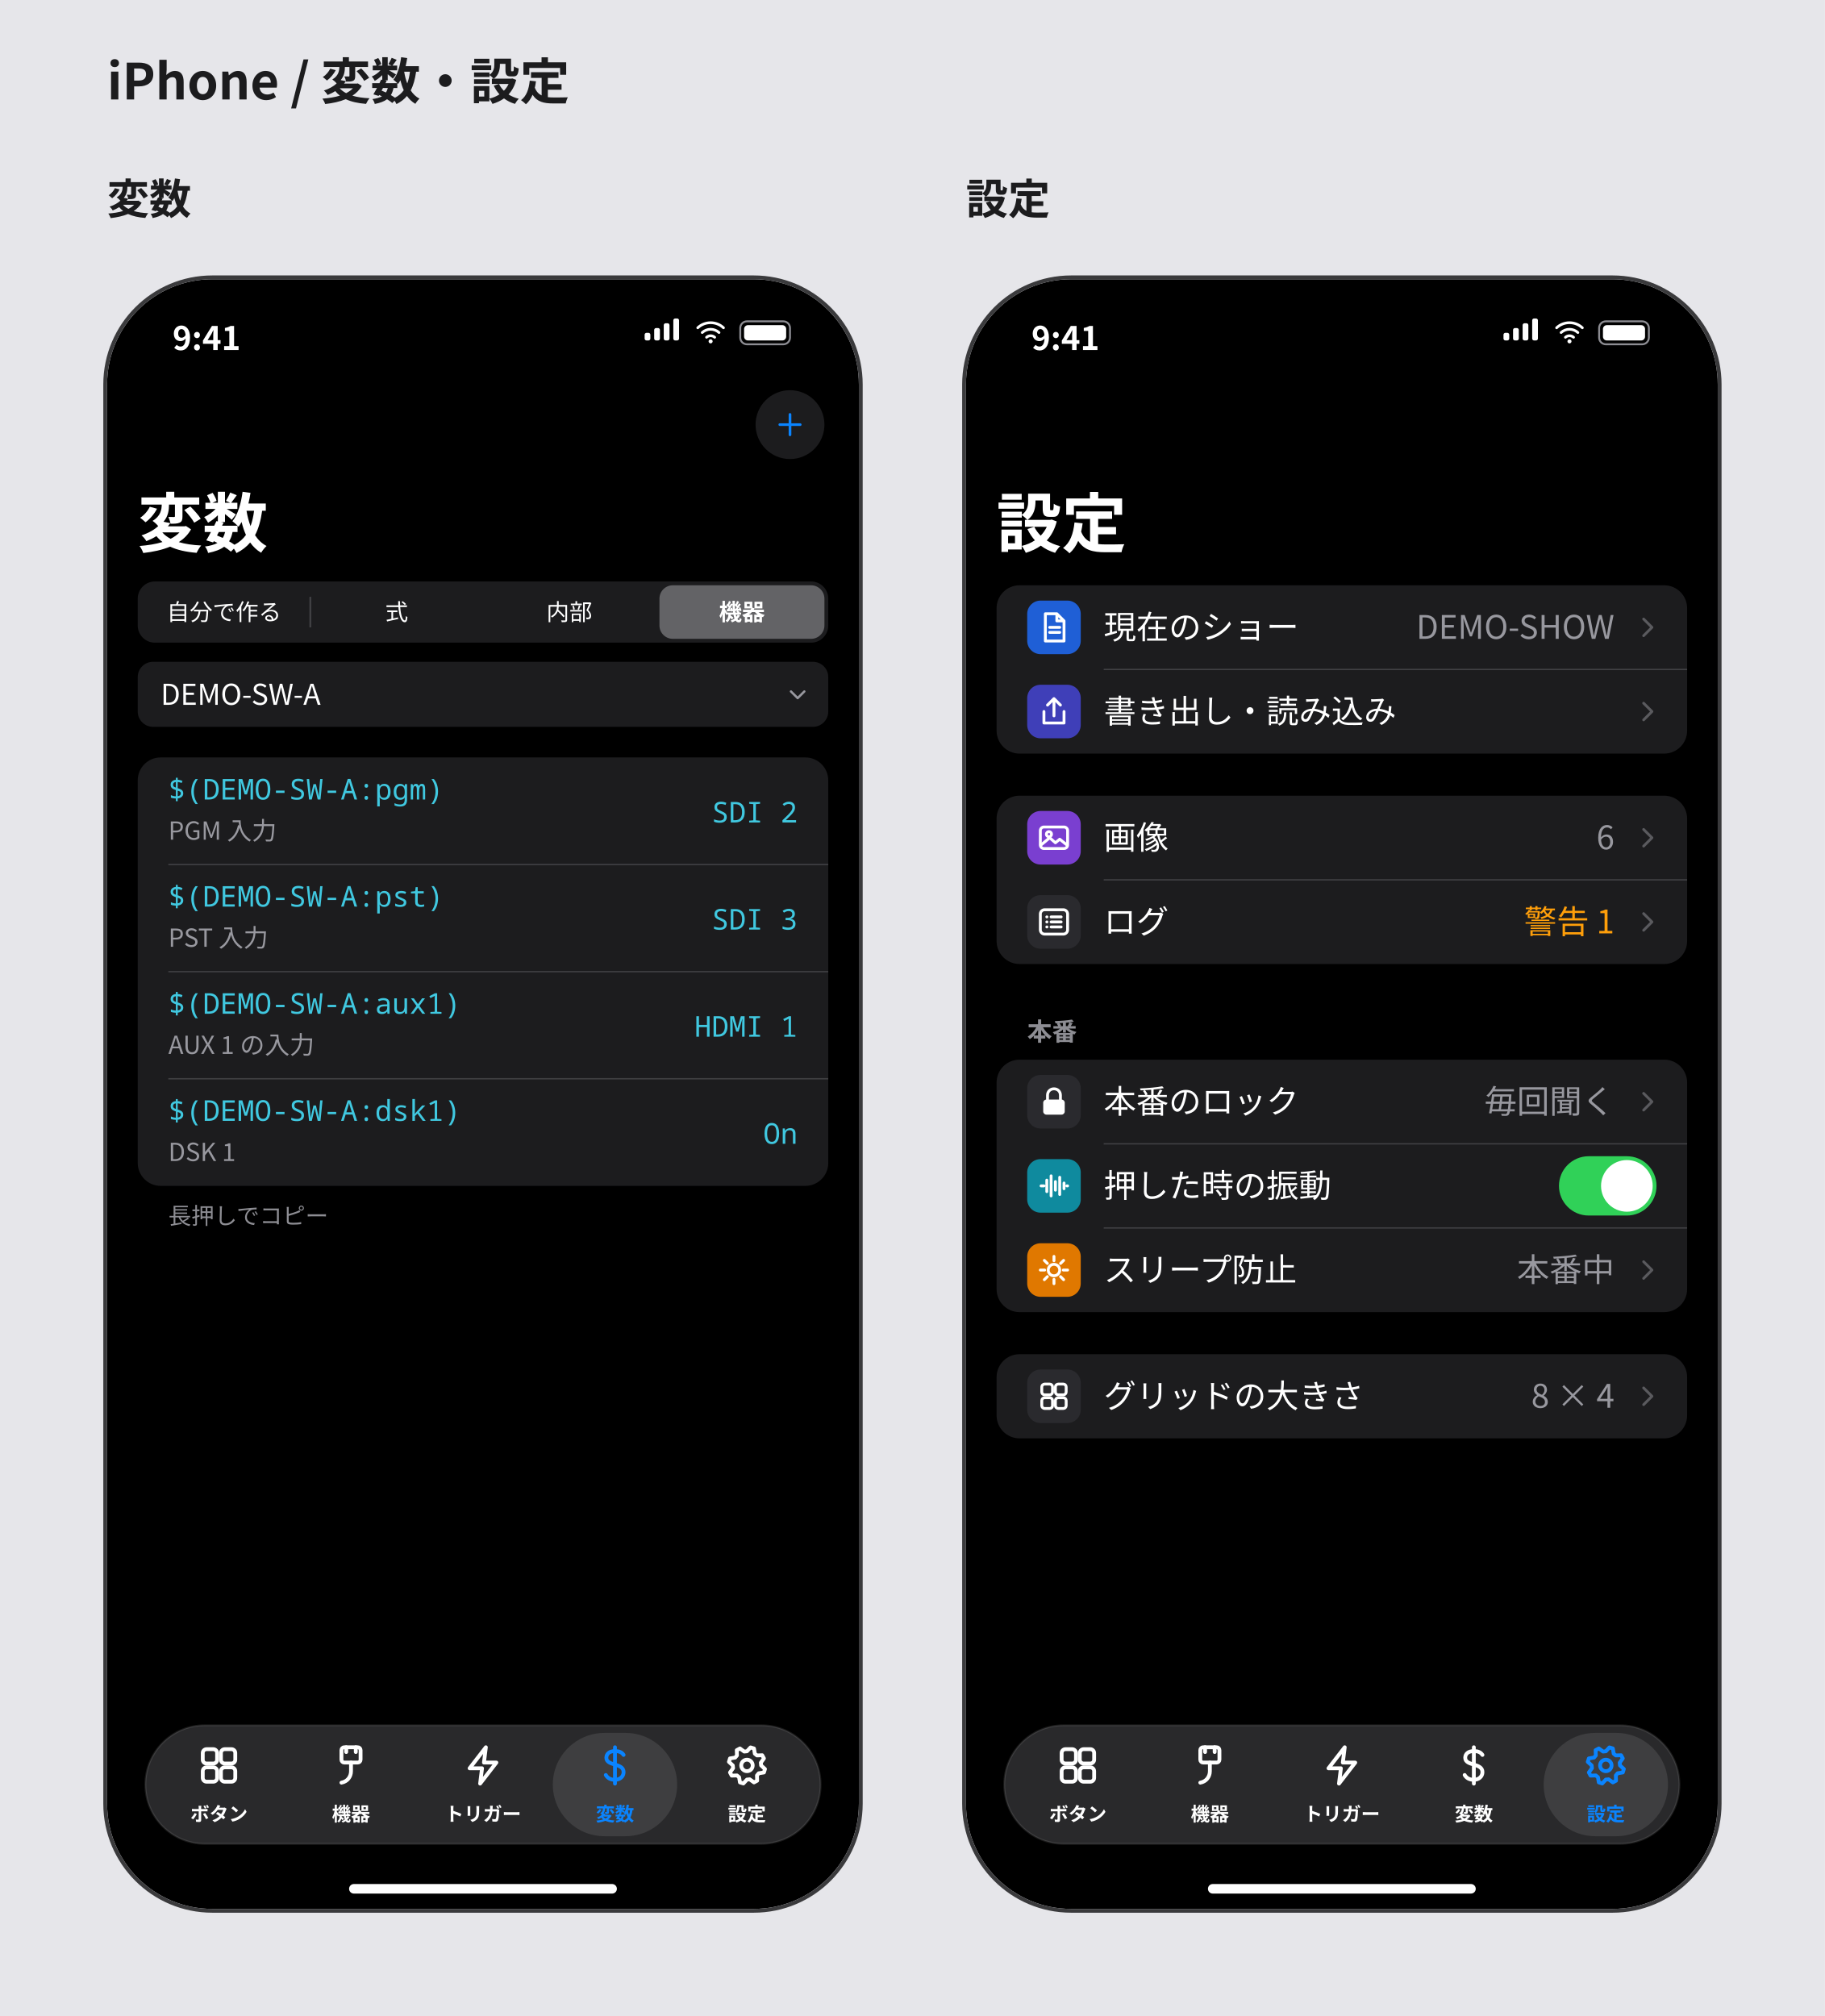
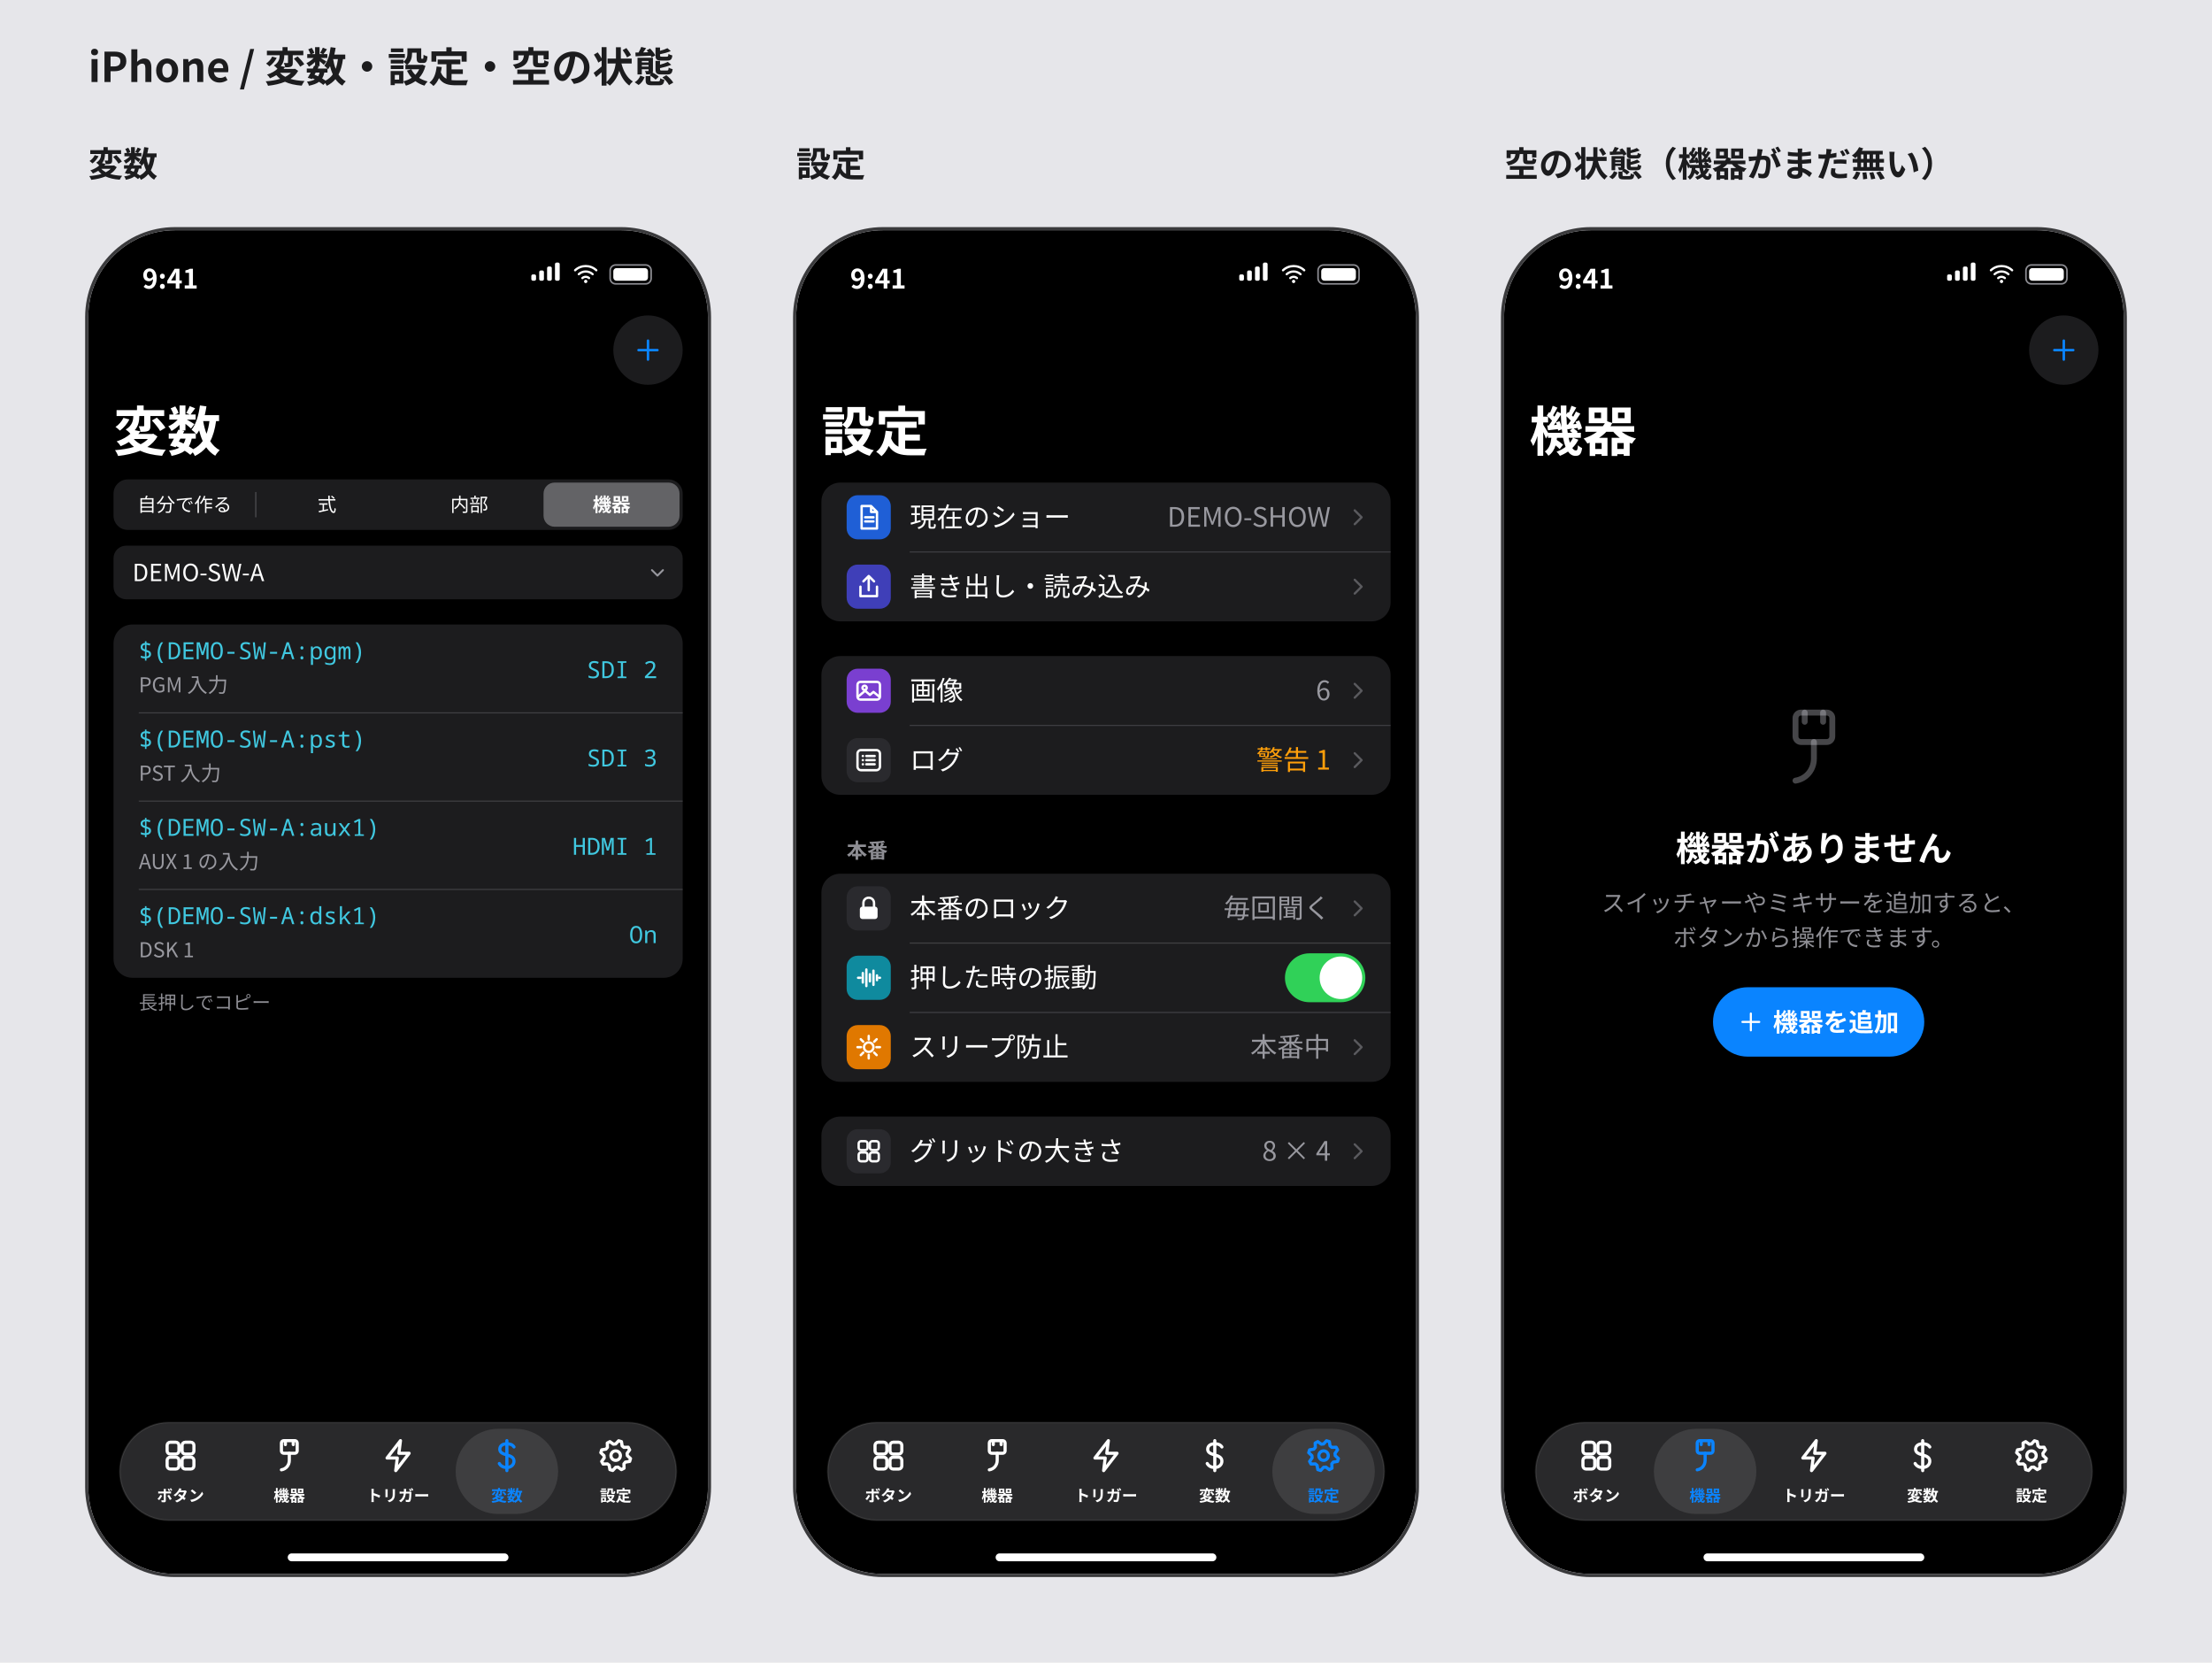
- <svg xmlns="http://www.w3.org/2000/svg" width="954" height="1054" viewBox="0 0 954 1054">
-   <rect x="0.00" y="0.00" width="954.00" height="1054.00" fill="#E6E6EA" />
-   <text x="56.00" y="52.00" font-family="-apple-system, 'SF Pro Text', 'Hiragino Sans', 'Noto Sans CJK JP', 'Noto Sans JP', sans-serif" font-size="26" font-weight="700" fill="#1C1C1E" text-anchor="start">iPhone / 変数・設定</text>
+ <svg xmlns="http://www.w3.org/2000/svg" width="1403" height="1054" viewBox="0 0 1403 1054">
+   <rect x="0.00" y="0.00" width="1403.00" height="1054.00" fill="#E6E6EA" />
+   <text x="56.00" y="52.00" font-family="-apple-system, 'SF Pro Text', 'Hiragino Sans', 'Noto Sans CJK JP', 'Noto Sans JP', sans-serif" font-size="26" font-weight="700" fill="#1C1C1E" text-anchor="start">iPhone / 変数・設定・空の状態</text>
  <defs>
    <clipPath id="clip56_146">
      <rect x="0" y="0" width="393" height="852" rx="55" ry="55" />
    </clipPath>
  </defs>
  <g transform="translate(56.00,146.00)">
    <g clip-path="url(#clip56_146)">
      <rect x="0.00" y="0.00" width="393.00" height="852.00" fill="#000000" />
      <text x="52.00" y="37.00" font-family="-apple-system, 'SF Pro Text', 'Hiragino Sans', 'Noto Sans CJK JP', 'Noto Sans JP', sans-serif" font-size="17" font-weight="600" fill="#FFFFFF" text-anchor="middle">9:41</text>
      <rect x="133.50" y="11.00" width="126.00" height="37.00" rx="18.5" ry="18.5" fill="#000000" />
      <rect x="281.00" y="28.00" width="3.00" height="4.00" rx="1" ry="1" fill="#FFFFFF" />
      <rect x="286.00" y="25.50" width="3.00" height="6.50" rx="1" ry="1" fill="#FFFFFF" />
      <rect x="291.00" y="23.00" width="3.00" height="9.00" rx="1" ry="1" fill="#FFFFFF" />
      <rect x="296.00" y="20.50" width="3.00" height="11.50" rx="1" ry="1" fill="#FFFFFF" />
      <g transform="translate(307.00,19.00) scale(0.7083333)">
        <path d="M2.5 9 C7.8 4 16.2 4 21.5 9 M5.8 12.5 C9.3 9.3 14.7 9.3 18.2 12.5 M9 16 C10.7 14.5 13.3 14.5 15 16" fill="none" stroke="#FFFFFF" stroke-width="2" stroke-linecap="round" stroke-linejoin="round" />
        <circle cx="12" cy="19" r="1.5" fill="#FFFFFF" />
      </g>
      <rect x="331.00" y="22.00" width="26.00" height="12.00" rx="3.5" ry="3.5" fill="none" stroke="rgba(235,235,245,0.6)" stroke-width="1" />
      <rect x="333.00" y="24.00" width="22.00" height="8.00" rx="2" ry="2" fill="#FFFFFF" />
-       <circle cx="357.00" cy="76.00" r="18" fill="rgba(118,118,128,0.24)" />
-       <g transform="translate(349.00,68.00) scale(0.6666667)">
+       <circle cx="355.00" cy="76.00" r="22" fill="rgba(118,118,128,0.24)" />
+       <g transform="translate(346.00,67.00) scale(0.75)">
        <path d="M12 4 V20 M4 12 H20" fill="none" stroke="#0A84FF" stroke-width="2.1" stroke-linecap="round" stroke-linejoin="round" />
      </g>
      <text x="16.00" y="140.00" font-family="-apple-system, 'SF Pro Text', 'Hiragino Sans', 'Noto Sans CJK JP', 'Noto Sans JP', sans-serif" font-size="34" font-weight="700" fill="#FFFFFF" text-anchor="start">変数</text>
      <rect x="16.00" y="158.00" width="361.00" height="32.00" rx="9" ry="9" fill="rgba(118,118,128,0.24)" />
      <rect x="288.75" y="160.00" width="86.25" height="28.00" rx="7" ry="7" fill="#636366" />
      <text x="61.12" y="178.32" font-family="-apple-system, 'SF Pro Text', 'Hiragino Sans', 'Noto Sans CJK JP', 'Noto Sans JP', sans-serif" font-size="12" font-weight="500" fill="#FFFFFF" text-anchor="middle">自分で作る</text>
      <line x1="106.25" y1="166.00" x2="106.25" y2="182.00" stroke="rgba(84,84,88,0.65)" stroke-width="1" />
      <text x="151.38" y="178.32" font-family="-apple-system, 'SF Pro Text', 'Hiragino Sans', 'Noto Sans CJK JP', 'Noto Sans JP', sans-serif" font-size="12" font-weight="500" fill="#FFFFFF" text-anchor="middle">式</text>
      <text x="241.62" y="178.32" font-family="-apple-system, 'SF Pro Text', 'Hiragino Sans', 'Noto Sans CJK JP', 'Noto Sans JP', sans-serif" font-size="12" font-weight="500" fill="#FFFFFF" text-anchor="middle">内部</text>
      <text x="331.88" y="178.32" font-family="-apple-system, 'SF Pro Text', 'Hiragino Sans', 'Noto Sans CJK JP', 'Noto Sans JP', sans-serif" font-size="12" font-weight="600" fill="#FFFFFF" text-anchor="middle">機器</text>
      <rect x="16.00" y="200.00" width="361.00" height="34.00" rx="8" ry="8" fill="rgba(118,118,128,0.24)" />
      <text x="28.00" y="222.50" font-family="-apple-system, 'SF Pro Text', 'Hiragino Sans', 'Noto Sans CJK JP', 'Noto Sans JP', sans-serif" font-size="15" font-weight="500" fill="#FFFFFF" text-anchor="start">DEMO-SW-A</text>
      <g transform="translate(355.00,211.00) scale(0.5)">
        <path d="M5 9 L12 16 L19 9" fill="none" stroke="rgba(235,235,245,0.6)" stroke-width="2.4" stroke-linecap="round" stroke-linejoin="round" />
      </g>
      <rect x="16.00" y="250.00" width="361.00" height="224.00" rx="12" ry="12" fill="#1C1C1E" />
      <text x="32.00" y="272.00" font-family="'SF Mono', Menlo, 'Noto Sans Mono', monospace" font-size="15" font-weight="500" fill="#40C8E0" text-anchor="start">$(DEMO-SW-A:pgm)</text>
      <text x="32.00" y="293.00" font-family="-apple-system, 'SF Pro Text', 'Hiragino Sans', 'Noto Sans CJK JP', 'Noto Sans JP', sans-serif" font-size="13" font-weight="400" fill="rgba(235,235,245,0.6)" text-anchor="start">PGM 入力</text>
      <text x="361.00" y="284.00" font-family="'SF Mono', Menlo, 'Noto Sans Mono', monospace" font-size="15" font-weight="500" fill="#40C8E0" text-anchor="end">SDI 2</text>
      <line x1="32.00" y1="306.00" x2="377.00" y2="306.00" stroke="rgba(84,84,88,0.65)" stroke-width="0.7" />
      <text x="32.00" y="328.00" font-family="'SF Mono', Menlo, 'Noto Sans Mono', monospace" font-size="15" font-weight="500" fill="#40C8E0" text-anchor="start">$(DEMO-SW-A:pst)</text>
      <text x="32.00" y="349.00" font-family="-apple-system, 'SF Pro Text', 'Hiragino Sans', 'Noto Sans CJK JP', 'Noto Sans JP', sans-serif" font-size="13" font-weight="400" fill="rgba(235,235,245,0.6)" text-anchor="start">PST 入力</text>
      <text x="361.00" y="340.00" font-family="'SF Mono', Menlo, 'Noto Sans Mono', monospace" font-size="15" font-weight="500" fill="#40C8E0" text-anchor="end">SDI 3</text>
      <line x1="32.00" y1="362.00" x2="377.00" y2="362.00" stroke="rgba(84,84,88,0.65)" stroke-width="0.7" />
      <text x="32.00" y="384.00" font-family="'SF Mono', Menlo, 'Noto Sans Mono', monospace" font-size="15" font-weight="500" fill="#40C8E0" text-anchor="start">$(DEMO-SW-A:aux1)</text>
      <text x="32.00" y="405.00" font-family="-apple-system, 'SF Pro Text', 'Hiragino Sans', 'Noto Sans CJK JP', 'Noto Sans JP', sans-serif" font-size="13" font-weight="400" fill="rgba(235,235,245,0.6)" text-anchor="start">AUX 1 の入力</text>
      <text x="361.00" y="396.00" font-family="'SF Mono', Menlo, 'Noto Sans Mono', monospace" font-size="15" font-weight="500" fill="#40C8E0" text-anchor="end">HDMI 1</text>
      <line x1="32.00" y1="418.00" x2="377.00" y2="418.00" stroke="rgba(84,84,88,0.65)" stroke-width="0.7" />
      <text x="32.00" y="440.00" font-family="'SF Mono', Menlo, 'Noto Sans Mono', monospace" font-size="15" font-weight="500" fill="#40C8E0" text-anchor="start">$(DEMO-SW-A:dsk1)</text>
      <text x="32.00" y="461.00" font-family="-apple-system, 'SF Pro Text', 'Hiragino Sans', 'Noto Sans CJK JP', 'Noto Sans JP', sans-serif" font-size="13" font-weight="400" fill="rgba(235,235,245,0.6)" text-anchor="start">DSK 1</text>
      <text x="361.00" y="452.00" font-family="'SF Mono', Menlo, 'Noto Sans Mono', monospace" font-size="15" font-weight="500" fill="#40C8E0" text-anchor="end">On</text>
      <text x="32.00" y="494.00" font-family="-apple-system, 'SF Pro Text', 'Hiragino Sans', 'Noto Sans CJK JP', 'Noto Sans JP', sans-serif" font-size="12" font-weight="400" fill="rgba(235,235,245,0.6)" text-anchor="start">長押しでコピー</text>
      <rect x="20.00" y="756.00" width="353.00" height="62.00" rx="31" ry="31" fill="rgba(44,44,46,0.94)" stroke="rgba(255,255,255,0.10)" stroke-width="1" />
      <g transform="translate(46.50,765.00) scale(1.0)">
        <rect x="3.5" y="3.5" width="7.5" height="7.5" rx="2" fill="none" stroke="#FFFFFF" stroke-width="2" stroke-linecap="round" stroke-linejoin="round" />
        <rect x="3.5" y="13" width="7.5" height="7.5" rx="2" fill="none" stroke="#FFFFFF" stroke-width="2" stroke-linecap="round" stroke-linejoin="round" />
        <rect x="13" y="3.5" width="7.5" height="7.5" rx="2" fill="none" stroke="#FFFFFF" stroke-width="2" stroke-linecap="round" stroke-linejoin="round" />
        <rect x="13" y="13" width="7.5" height="7.5" rx="2" fill="none" stroke="#FFFFFF" stroke-width="2" stroke-linecap="round" stroke-linejoin="round" />
      </g>
      <text x="58.50" y="806.00" font-family="-apple-system, 'SF Pro Text', 'Hiragino Sans', 'Noto Sans CJK JP', 'Noto Sans JP', sans-serif" font-size="10" font-weight="600" fill="#FFFFFF" text-anchor="middle">ボタン</text>
      <g transform="translate(115.50,765.00) scale(1.0)">
        <rect x="7" y="2.5" width="10" height="8" rx="1.5" fill="none" stroke="#FFFFFF" stroke-width="2" stroke-linecap="round" stroke-linejoin="round" />
        <path d="M9.5 2.5 V5 M14.5 2.5 V5 M12 10.5 V15 C12 18 10 20.5 7 21" fill="none" stroke="#FFFFFF" stroke-width="2" stroke-linecap="round" stroke-linejoin="round" />
      </g>
      <text x="127.50" y="806.00" font-family="-apple-system, 'SF Pro Text', 'Hiragino Sans', 'Noto Sans CJK JP', 'Noto Sans JP', sans-serif" font-size="10" font-weight="600" fill="#FFFFFF" text-anchor="middle">機器</text>
      <g transform="translate(184.50,765.00) scale(1.0)">
        <path d="M13.5 2.5 L5 13.5 H11.5 L10.5 21.5 L19 10.5 H12.5 Z" fill="none" stroke="#FFFFFF" stroke-width="2" stroke-linecap="round" stroke-linejoin="round" />
      </g>
      <text x="196.50" y="806.00" font-family="-apple-system, 'SF Pro Text', 'Hiragino Sans', 'Noto Sans CJK JP', 'Noto Sans JP', sans-serif" font-size="10" font-weight="600" fill="#FFFFFF" text-anchor="middle">トリガー</text>
      <rect x="233.00" y="760.00" width="65.00" height="54.00" rx="27" ry="27" fill="rgba(255,255,255,0.10)" />
      <g transform="translate(253.50,765.00) scale(1.0)">
        <path d="M12 2.5 V21.5 M16.5 6.5 C15.5 5 14 4.5 12 4.5 C9 4.5 7.5 6 7.5 8 C7.5 12.5 16.5 10.5 16.5 15.5 C16.5 17.8 14.6 19.5 12 19.5 C9.8 19.5 8.2 18.7 7.2 17" fill="none" stroke="#0A84FF" stroke-width="2" stroke-linecap="round" stroke-linejoin="round" />
      </g>
      <text x="265.50" y="806.00" font-family="-apple-system, 'SF Pro Text', 'Hiragino Sans', 'Noto Sans CJK JP', 'Noto Sans JP', sans-serif" font-size="10" font-weight="600" fill="#0A84FF" text-anchor="middle">変数</text>
      <g transform="translate(322.50,765.00) scale(1.0)">
        <path d="M12.00 4.60 L13.87 2.58 L15.67 3.13 L16.11 5.85 L17.23 6.77 L19.98 6.67 L20.87 8.33 L19.26 10.56 L19.40 12.00 L21.42 13.87 L20.87 15.67 L18.15 16.11 L17.23 17.23 L17.33 19.98 L15.67 20.87 L13.44 19.26 L12.00 19.40 L10.13 21.42 L8.33 20.87 L7.89 18.15 L6.77 17.23 L4.02 17.33 L3.13 15.67 L4.74 13.44 L4.60 12.00 L2.58 10.13 L3.13 8.33 L5.85 7.89 L6.77 6.77 L6.67 4.02 L8.33 3.13 L10.56 4.74 Z" fill="none" stroke="#FFFFFF" stroke-width="2" stroke-linecap="round" stroke-linejoin="round" />
        <circle cx="12" cy="12" r="3" fill="none" stroke="#FFFFFF" stroke-width="2" stroke-linecap="round" stroke-linejoin="round" />
      </g>
      <text x="334.50" y="806.00" font-family="-apple-system, 'SF Pro Text', 'Hiragino Sans', 'Noto Sans CJK JP', 'Noto Sans JP', sans-serif" font-size="10" font-weight="600" fill="#FFFFFF" text-anchor="middle">設定</text>
      <rect x="126.50" y="839.00" width="140.00" height="5.00" rx="2.5" ry="2.5" fill="#FFFFFF" />
    </g>
    <rect x="-1.00" y="-1.00" width="395.00" height="854.00" rx="56" ry="56" fill="none" stroke="#3A3A3C" stroke-width="2" />
  </g>
  <text x="56.00" y="112.00" font-family="-apple-system, 'SF Pro Text', 'Hiragino Sans', 'Noto Sans CJK JP', 'Noto Sans JP', sans-serif" font-size="22" font-weight="700" fill="#1C1C1E" text-anchor="start">変数</text>
  <defs>
    <clipPath id="clip505_146">
      <rect x="0" y="0" width="393" height="852" rx="55" ry="55" />
    </clipPath>
  </defs>
  <g transform="translate(505.00,146.00)">
    <g clip-path="url(#clip505_146)">
      <rect x="0.00" y="0.00" width="393.00" height="852.00" fill="#000000" />
      <text x="52.00" y="37.00" font-family="-apple-system, 'SF Pro Text', 'Hiragino Sans', 'Noto Sans CJK JP', 'Noto Sans JP', sans-serif" font-size="17" font-weight="600" fill="#FFFFFF" text-anchor="middle">9:41</text>
      <rect x="133.50" y="11.00" width="126.00" height="37.00" rx="18.5" ry="18.5" fill="#000000" />
      <rect x="281.00" y="28.00" width="3.00" height="4.00" rx="1" ry="1" fill="#FFFFFF" />
      <rect x="286.00" y="25.50" width="3.00" height="6.50" rx="1" ry="1" fill="#FFFFFF" />
      <rect x="291.00" y="23.00" width="3.00" height="9.00" rx="1" ry="1" fill="#FFFFFF" />
      <rect x="296.00" y="20.50" width="3.00" height="11.50" rx="1" ry="1" fill="#FFFFFF" />
      <g transform="translate(307.00,19.00) scale(0.7083333)">
        <path d="M2.5 9 C7.8 4 16.2 4 21.5 9 M5.8 12.5 C9.3 9.3 14.7 9.3 18.2 12.5 M9 16 C10.7 14.5 13.3 14.5 15 16" fill="none" stroke="#FFFFFF" stroke-width="2" stroke-linecap="round" stroke-linejoin="round" />
        <circle cx="12" cy="19" r="1.5" fill="#FFFFFF" />
      </g>
      <rect x="331.00" y="22.00" width="26.00" height="12.00" rx="3.5" ry="3.5" fill="none" stroke="rgba(235,235,245,0.6)" stroke-width="1" />
      <rect x="333.00" y="24.00" width="22.00" height="8.00" rx="2" ry="2" fill="#FFFFFF" />
      <text x="16.00" y="140.00" font-family="-apple-system, 'SF Pro Text', 'Hiragino Sans', 'Noto Sans CJK JP', 'Noto Sans JP', sans-serif" font-size="34" font-weight="700" fill="#FFFFFF" text-anchor="start">設定</text>
      <rect x="16.00" y="160.00" width="361.00" height="88.00" rx="12" ry="12" fill="#1C1C1E" />
      <rect x="32.00" y="168.00" width="28.00" height="28.00" rx="7" ry="7" fill="#1F5FD6" />
      <g transform="translate(37.00,173.00) scale(0.75)">
        <path d="M6 2.5 H14 L19 7.5 V21.5 H6 Z M14 2.5 V7.5 H19" fill="none" stroke="#FFFFFF" stroke-width="2" stroke-linecap="round" stroke-linejoin="round" />
        <path d="M9 12 H16 M9 15.5 H16" fill="none" stroke="#FFFFFF" stroke-width="2" stroke-linecap="round" stroke-linejoin="round" />
      </g>
      <text x="72.00" y="188.00" font-family="-apple-system, 'SF Pro Text', 'Hiragino Sans', 'Noto Sans CJK JP', 'Noto Sans JP', sans-serif" font-size="17" font-weight="400" fill="#FFFFFF" text-anchor="start">現在のショー</text>
      <g transform="translate(349.00,175.00) scale(0.5833333)">
        <path d="M9 4.5 L16.5 12 L9 19.5" fill="none" stroke="rgba(235,235,245,0.3)" stroke-width="2.4" stroke-linecap="round" stroke-linejoin="round" />
      </g>
      <text x="339.00" y="188.00" font-family="-apple-system, 'SF Pro Text', 'Hiragino Sans', 'Noto Sans CJK JP', 'Noto Sans JP', sans-serif" font-size="17" font-weight="400" fill="rgba(235,235,245,0.6)" text-anchor="end">DEMO-SHOW</text>
      <line x1="72.00" y1="204.00" x2="377.00" y2="204.00" stroke="rgba(84,84,88,0.65)" stroke-width="0.7" />
      <rect x="32.00" y="212.00" width="28.00" height="28.00" rx="7" ry="7" fill="#3F3FB8" />
      <g transform="translate(37.00,217.00) scale(0.75)">
        <path d="M12 3 V15 M7.5 7.5 L12 3 L16.5 7.5 M5 12 V20 H19 V12" fill="none" stroke="#FFFFFF" stroke-width="2" stroke-linecap="round" stroke-linejoin="round" />
      </g>
      <text x="72.00" y="232.00" font-family="-apple-system, 'SF Pro Text', 'Hiragino Sans', 'Noto Sans CJK JP', 'Noto Sans JP', sans-serif" font-size="17" font-weight="400" fill="#FFFFFF" text-anchor="start">書き出し・読み込み</text>
      <g transform="translate(349.00,219.00) scale(0.5833333)">
        <path d="M9 4.5 L16.5 12 L9 19.5" fill="none" stroke="rgba(235,235,245,0.3)" stroke-width="2.4" stroke-linecap="round" stroke-linejoin="round" />
      </g>
      <rect x="16.00" y="270.00" width="361.00" height="88.00" rx="12" ry="12" fill="#1C1C1E" />
      <rect x="32.00" y="278.00" width="28.00" height="28.00" rx="7" ry="7" fill="#7A3FD0" />
      <g transform="translate(37.00,283.00) scale(0.75)">
        <rect x="2.5" y="4.5" width="19" height="15" rx="2.5" fill="none" stroke="#FFFFFF" stroke-width="2" stroke-linecap="round" stroke-linejoin="round" />
        <circle cx="8.5" cy="9.5" r="1.8" fill="none" stroke="#FFFFFF" stroke-width="2" stroke-linecap="round" stroke-linejoin="round" />
        <path d="M3 17 L9 12 L13 15.5 L16 13 L21 17" fill="none" stroke="#FFFFFF" stroke-width="2" stroke-linecap="round" stroke-linejoin="round" />
      </g>
      <text x="72.00" y="298.00" font-family="-apple-system, 'SF Pro Text', 'Hiragino Sans', 'Noto Sans CJK JP', 'Noto Sans JP', sans-serif" font-size="17" font-weight="400" fill="#FFFFFF" text-anchor="start">画像</text>
      <g transform="translate(349.00,285.00) scale(0.5833333)">
        <path d="M9 4.5 L16.5 12 L9 19.5" fill="none" stroke="rgba(235,235,245,0.3)" stroke-width="2.4" stroke-linecap="round" stroke-linejoin="round" />
      </g>
      <text x="339.00" y="298.00" font-family="-apple-system, 'SF Pro Text', 'Hiragino Sans', 'Noto Sans CJK JP', 'Noto Sans JP', sans-serif" font-size="17" font-weight="400" fill="rgba(235,235,245,0.6)" text-anchor="end">6</text>
      <line x1="72.00" y1="314.00" x2="377.00" y2="314.00" stroke="rgba(84,84,88,0.65)" stroke-width="0.7" />
      <rect x="32.00" y="322.00" width="28.00" height="28.00" rx="7" ry="7" fill="#2A2A2E" />
      <g transform="translate(37.00,327.00) scale(0.75)">
        <rect x="2.5" y="3.5" width="19" height="17" rx="3" fill="none" stroke="#FFFFFF" stroke-width="2" stroke-linecap="round" stroke-linejoin="round" />
        <path d="M7 8.5 H7.1 M10 8.5 H17 M7 12 H7.1 M10 12 H17 M7 15.5 H7.1 M10 15.5 H17" fill="none" stroke="#FFFFFF" stroke-width="2" stroke-linecap="round" stroke-linejoin="round" />
      </g>
      <text x="72.00" y="342.00" font-family="-apple-system, 'SF Pro Text', 'Hiragino Sans', 'Noto Sans CJK JP', 'Noto Sans JP', sans-serif" font-size="17" font-weight="400" fill="#FFFFFF" text-anchor="start">ログ</text>
      <g transform="translate(349.00,329.00) scale(0.5833333)">
        <path d="M9 4.5 L16.5 12 L9 19.5" fill="none" stroke="rgba(235,235,245,0.3)" stroke-width="2.4" stroke-linecap="round" stroke-linejoin="round" />
      </g>
      <text x="339.00" y="342.00" font-family="-apple-system, 'SF Pro Text', 'Hiragino Sans', 'Noto Sans CJK JP', 'Noto Sans JP', sans-serif" font-size="17" font-weight="400" fill="#FF9F0A" text-anchor="end">警告 1</text>
      <text x="32.00" y="398.00" font-family="-apple-system, 'SF Pro Text', 'Hiragino Sans', 'Noto Sans CJK JP', 'Noto Sans JP', sans-serif" font-size="13" font-weight="600" fill="rgba(235,235,245,0.6)" text-anchor="start">本番</text>
      <rect x="16.00" y="408.00" width="361.00" height="132.00" rx="12" ry="12" fill="#1C1C1E" />
      <rect x="32.00" y="416.00" width="28.00" height="28.00" rx="7" ry="7" fill="#2A2A2E" />
      <g transform="translate(37.00,421.00) scale(0.75)">
        <rect x="4.5" y="10.5" width="15" height="10.5" rx="2.2" fill="#FFFFFF" />
        <path d="M7.5 10.5 V7.5 C7.5 4.8 9.5 3 12 3 C14.5 3 16.5 4.8 16.5 7.5 V10.5" fill="none" stroke="#FFFFFF" stroke-width="2" stroke-linecap="round" stroke-linejoin="round" />
      </g>
      <text x="72.00" y="436.00" font-family="-apple-system, 'SF Pro Text', 'Hiragino Sans', 'Noto Sans CJK JP', 'Noto Sans JP', sans-serif" font-size="17" font-weight="400" fill="#FFFFFF" text-anchor="start">本番のロック</text>
      <g transform="translate(349.00,423.00) scale(0.5833333)">
        <path d="M9 4.5 L16.5 12 L9 19.5" fill="none" stroke="rgba(235,235,245,0.3)" stroke-width="2.4" stroke-linecap="round" stroke-linejoin="round" />
      </g>
      <text x="339.00" y="436.00" font-family="-apple-system, 'SF Pro Text', 'Hiragino Sans', 'Noto Sans CJK JP', 'Noto Sans JP', sans-serif" font-size="17" font-weight="400" fill="rgba(235,235,245,0.6)" text-anchor="end">毎回聞く</text>
      <line x1="72.00" y1="452.00" x2="377.00" y2="452.00" stroke="rgba(84,84,88,0.65)" stroke-width="0.7" />
      <rect x="32.00" y="460.00" width="28.00" height="28.00" rx="7" ry="7" fill="#0F8A9E" />
      <g transform="translate(37.00,465.00) scale(0.75)">
        <path d="M3 12 H5 M7 8 V16 M10 5 V19 M13 9 V15 M16 6 V18 M19 10 V14 M21 12 H21.5" fill="none" stroke="#FFFFFF" stroke-width="2" stroke-linecap="round" stroke-linejoin="round" />
      </g>
      <text x="72.00" y="480.00" font-family="-apple-system, 'SF Pro Text', 'Hiragino Sans', 'Noto Sans CJK JP', 'Noto Sans JP', sans-serif" font-size="17" font-weight="400" fill="#FFFFFF" text-anchor="start">押した時の振動</text>
      <rect x="310.00" y="458.50" width="51.00" height="31.00" rx="15.5" ry="15.5" fill="#30D158" />
      <circle cx="345.50" cy="474.00" r="13.5" fill="#FFFFFF" />
      <line x1="72.00" y1="496.00" x2="377.00" y2="496.00" stroke="rgba(84,84,88,0.65)" stroke-width="0.7" />
      <rect x="32.00" y="504.00" width="28.00" height="28.00" rx="7" ry="7" fill="#E07800" />
      <g transform="translate(37.00,509.00) scale(0.75)">
        <circle cx="12" cy="12" r="4" fill="none" stroke="#FFFFFF" stroke-width="2" stroke-linecap="round" stroke-linejoin="round" />
        <path d="M18.50 12.00 L21.50 12.00 M16.60 16.60 L18.72 18.72 M12.00 18.50 L12.00 21.50 M7.40 16.60 L5.28 18.72 M5.50 12.00 L2.50 12.00 M7.40 7.40 L5.28 5.28 M12.00 5.50 L12.00 2.50 M16.60 7.40 L18.72 5.28 " fill="none" stroke="#FFFFFF" stroke-width="2" stroke-linecap="round" stroke-linejoin="round" />
      </g>
      <text x="72.00" y="524.00" font-family="-apple-system, 'SF Pro Text', 'Hiragino Sans', 'Noto Sans CJK JP', 'Noto Sans JP', sans-serif" font-size="17" font-weight="400" fill="#FFFFFF" text-anchor="start">スリープ防止</text>
      <g transform="translate(349.00,511.00) scale(0.5833333)">
        <path d="M9 4.5 L16.5 12 L9 19.5" fill="none" stroke="rgba(235,235,245,0.3)" stroke-width="2.4" stroke-linecap="round" stroke-linejoin="round" />
      </g>
      <text x="339.00" y="524.00" font-family="-apple-system, 'SF Pro Text', 'Hiragino Sans', 'Noto Sans CJK JP', 'Noto Sans JP', sans-serif" font-size="17" font-weight="400" fill="rgba(235,235,245,0.6)" text-anchor="end">本番中</text>
      <rect x="16.00" y="562.00" width="361.00" height="44.00" rx="12" ry="12" fill="#1C1C1E" />
      <rect x="32.00" y="570.00" width="28.00" height="28.00" rx="7" ry="7" fill="#2A2A2E" />
      <g transform="translate(37.00,575.00) scale(0.75)">
        <rect x="3.5" y="3.5" width="7.5" height="7.5" rx="2" fill="none" stroke="#FFFFFF" stroke-width="2" stroke-linecap="round" stroke-linejoin="round" />
        <rect x="3.5" y="13" width="7.5" height="7.5" rx="2" fill="none" stroke="#FFFFFF" stroke-width="2" stroke-linecap="round" stroke-linejoin="round" />
        <rect x="13" y="3.5" width="7.5" height="7.5" rx="2" fill="none" stroke="#FFFFFF" stroke-width="2" stroke-linecap="round" stroke-linejoin="round" />
        <rect x="13" y="13" width="7.5" height="7.5" rx="2" fill="none" stroke="#FFFFFF" stroke-width="2" stroke-linecap="round" stroke-linejoin="round" />
      </g>
      <text x="72.00" y="590.00" font-family="-apple-system, 'SF Pro Text', 'Hiragino Sans', 'Noto Sans CJK JP', 'Noto Sans JP', sans-serif" font-size="17" font-weight="400" fill="#FFFFFF" text-anchor="start">グリッドの大きさ</text>
      <g transform="translate(349.00,577.00) scale(0.5833333)">
        <path d="M9 4.5 L16.5 12 L9 19.5" fill="none" stroke="rgba(235,235,245,0.3)" stroke-width="2.4" stroke-linecap="round" stroke-linejoin="round" />
      </g>
      <text x="339.00" y="590.00" font-family="-apple-system, 'SF Pro Text', 'Hiragino Sans', 'Noto Sans CJK JP', 'Noto Sans JP', sans-serif" font-size="17" font-weight="400" fill="rgba(235,235,245,0.6)" text-anchor="end">8 × 4</text>
      <rect x="20.00" y="756.00" width="353.00" height="62.00" rx="31" ry="31" fill="rgba(44,44,46,0.94)" stroke="rgba(255,255,255,0.10)" stroke-width="1" />
      <g transform="translate(46.50,765.00) scale(1.0)">
        <rect x="3.5" y="3.5" width="7.5" height="7.5" rx="2" fill="none" stroke="#FFFFFF" stroke-width="2" stroke-linecap="round" stroke-linejoin="round" />
        <rect x="3.5" y="13" width="7.5" height="7.5" rx="2" fill="none" stroke="#FFFFFF" stroke-width="2" stroke-linecap="round" stroke-linejoin="round" />
        <rect x="13" y="3.5" width="7.5" height="7.5" rx="2" fill="none" stroke="#FFFFFF" stroke-width="2" stroke-linecap="round" stroke-linejoin="round" />
        <rect x="13" y="13" width="7.5" height="7.5" rx="2" fill="none" stroke="#FFFFFF" stroke-width="2" stroke-linecap="round" stroke-linejoin="round" />
      </g>
      <text x="58.50" y="806.00" font-family="-apple-system, 'SF Pro Text', 'Hiragino Sans', 'Noto Sans CJK JP', 'Noto Sans JP', sans-serif" font-size="10" font-weight="600" fill="#FFFFFF" text-anchor="middle">ボタン</text>
      <g transform="translate(115.50,765.00) scale(1.0)">
        <rect x="7" y="2.5" width="10" height="8" rx="1.5" fill="none" stroke="#FFFFFF" stroke-width="2" stroke-linecap="round" stroke-linejoin="round" />
        <path d="M9.5 2.5 V5 M14.5 2.5 V5 M12 10.5 V15 C12 18 10 20.5 7 21" fill="none" stroke="#FFFFFF" stroke-width="2" stroke-linecap="round" stroke-linejoin="round" />
      </g>
      <text x="127.50" y="806.00" font-family="-apple-system, 'SF Pro Text', 'Hiragino Sans', 'Noto Sans CJK JP', 'Noto Sans JP', sans-serif" font-size="10" font-weight="600" fill="#FFFFFF" text-anchor="middle">機器</text>
      <g transform="translate(184.50,765.00) scale(1.0)">
        <path d="M13.5 2.5 L5 13.5 H11.5 L10.5 21.5 L19 10.5 H12.5 Z" fill="none" stroke="#FFFFFF" stroke-width="2" stroke-linecap="round" stroke-linejoin="round" />
      </g>
      <text x="196.50" y="806.00" font-family="-apple-system, 'SF Pro Text', 'Hiragino Sans', 'Noto Sans CJK JP', 'Noto Sans JP', sans-serif" font-size="10" font-weight="600" fill="#FFFFFF" text-anchor="middle">トリガー</text>
      <g transform="translate(253.50,765.00) scale(1.0)">
        <path d="M12 2.5 V21.5 M16.5 6.5 C15.5 5 14 4.5 12 4.5 C9 4.5 7.5 6 7.5 8 C7.5 12.5 16.5 10.5 16.5 15.5 C16.5 17.8 14.6 19.5 12 19.5 C9.8 19.5 8.2 18.7 7.2 17" fill="none" stroke="#FFFFFF" stroke-width="2" stroke-linecap="round" stroke-linejoin="round" />
      </g>
      <text x="265.50" y="806.00" font-family="-apple-system, 'SF Pro Text', 'Hiragino Sans', 'Noto Sans CJK JP', 'Noto Sans JP', sans-serif" font-size="10" font-weight="600" fill="#FFFFFF" text-anchor="middle">変数</text>
      <rect x="302.00" y="760.00" width="65.00" height="54.00" rx="27" ry="27" fill="rgba(255,255,255,0.10)" />
      <g transform="translate(322.50,765.00) scale(1.0)">
        <path d="M12.00 4.60 L13.87 2.58 L15.67 3.13 L16.11 5.85 L17.23 6.77 L19.98 6.67 L20.87 8.33 L19.26 10.56 L19.40 12.00 L21.42 13.87 L20.87 15.67 L18.15 16.11 L17.23 17.23 L17.33 19.98 L15.67 20.87 L13.44 19.26 L12.00 19.40 L10.13 21.42 L8.33 20.87 L7.89 18.15 L6.77 17.23 L4.02 17.33 L3.13 15.67 L4.74 13.44 L4.60 12.00 L2.58 10.13 L3.13 8.33 L5.85 7.89 L6.77 6.77 L6.67 4.02 L8.33 3.13 L10.56 4.74 Z" fill="none" stroke="#0A84FF" stroke-width="2" stroke-linecap="round" stroke-linejoin="round" />
        <circle cx="12" cy="12" r="3" fill="none" stroke="#0A84FF" stroke-width="2" stroke-linecap="round" stroke-linejoin="round" />
      </g>
      <text x="334.50" y="806.00" font-family="-apple-system, 'SF Pro Text', 'Hiragino Sans', 'Noto Sans CJK JP', 'Noto Sans JP', sans-serif" font-size="10" font-weight="600" fill="#0A84FF" text-anchor="middle">設定</text>
      <rect x="126.50" y="839.00" width="140.00" height="5.00" rx="2.5" ry="2.5" fill="#FFFFFF" />
    </g>
    <rect x="-1.00" y="-1.00" width="395.00" height="854.00" rx="56" ry="56" fill="none" stroke="#3A3A3C" stroke-width="2" />
  </g>
  <text x="505.00" y="112.00" font-family="-apple-system, 'SF Pro Text', 'Hiragino Sans', 'Noto Sans CJK JP', 'Noto Sans JP', sans-serif" font-size="22" font-weight="700" fill="#1C1C1E" text-anchor="start">設定</text>
+   <defs>
+     <clipPath id="clip954_146">
+       <rect x="0" y="0" width="393" height="852" rx="55" ry="55" />
+     </clipPath>
+   </defs>
+   <g transform="translate(954.00,146.00)">
+     <g clip-path="url(#clip954_146)">
+       <rect x="0.00" y="0.00" width="393.00" height="852.00" fill="#000000" />
+       <text x="52.00" y="37.00" font-family="-apple-system, 'SF Pro Text', 'Hiragino Sans', 'Noto Sans CJK JP', 'Noto Sans JP', sans-serif" font-size="17" font-weight="600" fill="#FFFFFF" text-anchor="middle">9:41</text>
+       <rect x="133.50" y="11.00" width="126.00" height="37.00" rx="18.5" ry="18.5" fill="#000000" />
+       <rect x="281.00" y="28.00" width="3.00" height="4.00" rx="1" ry="1" fill="#FFFFFF" />
+       <rect x="286.00" y="25.50" width="3.00" height="6.50" rx="1" ry="1" fill="#FFFFFF" />
+       <rect x="291.00" y="23.00" width="3.00" height="9.00" rx="1" ry="1" fill="#FFFFFF" />
+       <rect x="296.00" y="20.50" width="3.00" height="11.50" rx="1" ry="1" fill="#FFFFFF" />
+       <g transform="translate(307.00,19.00) scale(0.7083333)">
+         <path d="M2.5 9 C7.8 4 16.2 4 21.5 9 M5.8 12.5 C9.3 9.3 14.7 9.3 18.2 12.5 M9 16 C10.7 14.5 13.3 14.5 15 16" fill="none" stroke="#FFFFFF" stroke-width="2" stroke-linecap="round" stroke-linejoin="round" />
+         <circle cx="12" cy="19" r="1.5" fill="#FFFFFF" />
+       </g>
+       <rect x="331.00" y="22.00" width="26.00" height="12.00" rx="3.5" ry="3.5" fill="none" stroke="rgba(235,235,245,0.6)" stroke-width="1" />
+       <rect x="333.00" y="24.00" width="22.00" height="8.00" rx="2" ry="2" fill="#FFFFFF" />
+       <circle cx="355.00" cy="76.00" r="22" fill="rgba(118,118,128,0.24)" />
+       <g transform="translate(346.00,67.00) scale(0.75)">
+         <path d="M12 4 V20 M4 12 H20" fill="none" stroke="#0A84FF" stroke-width="2.1" stroke-linecap="round" stroke-linejoin="round" />
+       </g>
+       <text x="16.00" y="140.00" font-family="-apple-system, 'SF Pro Text', 'Hiragino Sans', 'Noto Sans CJK JP', 'Noto Sans JP', sans-serif" font-size="34" font-weight="700" fill="#FFFFFF" text-anchor="start">機器</text>
+       <g transform="translate(168.50,300.00) scale(2.333333)">
+         <rect x="7" y="2.5" width="10" height="8" rx="1.5" fill="none" stroke="rgba(235,235,245,0.3)" stroke-width="1.6" stroke-linecap="round" stroke-linejoin="round" />
+         <path d="M9.5 2.5 V5 M14.5 2.5 V5 M12 10.5 V15 C12 18 10 20.5 7 21" fill="none" stroke="rgba(235,235,245,0.3)" stroke-width="1.6" stroke-linecap="round" stroke-linejoin="round" />
+       </g>
+       <text x="196.50" y="400.00" font-family="-apple-system, 'SF Pro Text', 'Hiragino Sans', 'Noto Sans CJK JP', 'Noto Sans JP', sans-serif" font-size="22" font-weight="700" fill="#FFFFFF" text-anchor="middle">機器がありません</text>
+       <text x="196.50" y="432.00" font-family="-apple-system, 'SF Pro Text', 'Hiragino Sans', 'Noto Sans CJK JP', 'Noto Sans JP', sans-serif" font-size="15" font-weight="400" fill="rgba(235,235,245,0.6)" text-anchor="middle">スイッチャーやミキサーを追加すると、</text>
+       <text x="196.50" y="454.00" font-family="-apple-system, 'SF Pro Text', 'Hiragino Sans', 'Noto Sans CJK JP', 'Noto Sans JP', sans-serif" font-size="15" font-weight="400" fill="rgba(235,235,245,0.6)" text-anchor="middle">ボタンから操作できます。</text>
+       <rect x="132.50" y="480.00" width="134.00" height="44.00" rx="22.0" ry="22.0" fill="#0A84FF" />
+       <g transform="translate(148.50,494.00) scale(0.6666667)">
+         <path d="M12 4 V20 M4 12 H20" fill="none" stroke="#FFFFFF" stroke-width="2" stroke-linecap="round" stroke-linejoin="round" />
+       </g>
+       <text x="170.50" y="508.00" font-family="-apple-system, 'SF Pro Text', 'Hiragino Sans', 'Noto Sans CJK JP', 'Noto Sans JP', sans-serif" font-size="16" font-weight="600" fill="#FFFFFF" text-anchor="start">機器を追加</text>
+       <rect x="20.00" y="756.00" width="353.00" height="62.00" rx="31" ry="31" fill="rgba(44,44,46,0.94)" stroke="rgba(255,255,255,0.10)" stroke-width="1" />
+       <g transform="translate(46.50,765.00) scale(1.0)">
+         <rect x="3.5" y="3.5" width="7.5" height="7.5" rx="2" fill="none" stroke="#FFFFFF" stroke-width="2" stroke-linecap="round" stroke-linejoin="round" />
+         <rect x="3.5" y="13" width="7.5" height="7.5" rx="2" fill="none" stroke="#FFFFFF" stroke-width="2" stroke-linecap="round" stroke-linejoin="round" />
+         <rect x="13" y="3.5" width="7.5" height="7.5" rx="2" fill="none" stroke="#FFFFFF" stroke-width="2" stroke-linecap="round" stroke-linejoin="round" />
+         <rect x="13" y="13" width="7.5" height="7.5" rx="2" fill="none" stroke="#FFFFFF" stroke-width="2" stroke-linecap="round" stroke-linejoin="round" />
+       </g>
+       <text x="58.50" y="806.00" font-family="-apple-system, 'SF Pro Text', 'Hiragino Sans', 'Noto Sans CJK JP', 'Noto Sans JP', sans-serif" font-size="10" font-weight="600" fill="#FFFFFF" text-anchor="middle">ボタン</text>
+       <rect x="95.00" y="760.00" width="65.00" height="54.00" rx="27" ry="27" fill="rgba(255,255,255,0.10)" />
+       <g transform="translate(115.50,765.00) scale(1.0)">
+         <rect x="7" y="2.5" width="10" height="8" rx="1.5" fill="none" stroke="#0A84FF" stroke-width="2" stroke-linecap="round" stroke-linejoin="round" />
+         <path d="M9.5 2.5 V5 M14.5 2.5 V5 M12 10.5 V15 C12 18 10 20.5 7 21" fill="none" stroke="#0A84FF" stroke-width="2" stroke-linecap="round" stroke-linejoin="round" />
+       </g>
+       <text x="127.50" y="806.00" font-family="-apple-system, 'SF Pro Text', 'Hiragino Sans', 'Noto Sans CJK JP', 'Noto Sans JP', sans-serif" font-size="10" font-weight="600" fill="#0A84FF" text-anchor="middle">機器</text>
+       <g transform="translate(184.50,765.00) scale(1.0)">
+         <path d="M13.5 2.5 L5 13.5 H11.5 L10.5 21.5 L19 10.5 H12.5 Z" fill="none" stroke="#FFFFFF" stroke-width="2" stroke-linecap="round" stroke-linejoin="round" />
+       </g>
+       <text x="196.50" y="806.00" font-family="-apple-system, 'SF Pro Text', 'Hiragino Sans', 'Noto Sans CJK JP', 'Noto Sans JP', sans-serif" font-size="10" font-weight="600" fill="#FFFFFF" text-anchor="middle">トリガー</text>
+       <g transform="translate(253.50,765.00) scale(1.0)">
+         <path d="M12 2.5 V21.5 M16.5 6.5 C15.5 5 14 4.5 12 4.5 C9 4.5 7.5 6 7.5 8 C7.5 12.5 16.5 10.5 16.5 15.5 C16.5 17.8 14.6 19.5 12 19.5 C9.8 19.5 8.2 18.7 7.2 17" fill="none" stroke="#FFFFFF" stroke-width="2" stroke-linecap="round" stroke-linejoin="round" />
+       </g>
+       <text x="265.50" y="806.00" font-family="-apple-system, 'SF Pro Text', 'Hiragino Sans', 'Noto Sans CJK JP', 'Noto Sans JP', sans-serif" font-size="10" font-weight="600" fill="#FFFFFF" text-anchor="middle">変数</text>
+       <g transform="translate(322.50,765.00) scale(1.0)">
+         <path d="M12.00 4.60 L13.87 2.58 L15.67 3.13 L16.11 5.85 L17.23 6.77 L19.98 6.67 L20.87 8.33 L19.26 10.56 L19.40 12.00 L21.42 13.87 L20.87 15.67 L18.15 16.11 L17.23 17.23 L17.33 19.98 L15.67 20.87 L13.44 19.26 L12.00 19.40 L10.13 21.42 L8.33 20.87 L7.89 18.15 L6.77 17.23 L4.02 17.33 L3.13 15.67 L4.74 13.44 L4.60 12.00 L2.58 10.13 L3.13 8.33 L5.85 7.89 L6.77 6.77 L6.67 4.02 L8.33 3.13 L10.56 4.74 Z" fill="none" stroke="#FFFFFF" stroke-width="2" stroke-linecap="round" stroke-linejoin="round" />
+         <circle cx="12" cy="12" r="3" fill="none" stroke="#FFFFFF" stroke-width="2" stroke-linecap="round" stroke-linejoin="round" />
+       </g>
+       <text x="334.50" y="806.00" font-family="-apple-system, 'SF Pro Text', 'Hiragino Sans', 'Noto Sans CJK JP', 'Noto Sans JP', sans-serif" font-size="10" font-weight="600" fill="#FFFFFF" text-anchor="middle">設定</text>
+       <rect x="126.50" y="839.00" width="140.00" height="5.00" rx="2.5" ry="2.5" fill="#FFFFFF" />
+     </g>
+     <rect x="-1.00" y="-1.00" width="395.00" height="854.00" rx="56" ry="56" fill="none" stroke="#3A3A3C" stroke-width="2" />
+   </g>
+   <text x="954.00" y="112.00" font-family="-apple-system, 'SF Pro Text', 'Hiragino Sans', 'Noto Sans CJK JP', 'Noto Sans JP', sans-serif" font-size="22" font-weight="700" fill="#1C1C1E" text-anchor="start">空の状態（機器がまだ無い）</text>
</svg>
